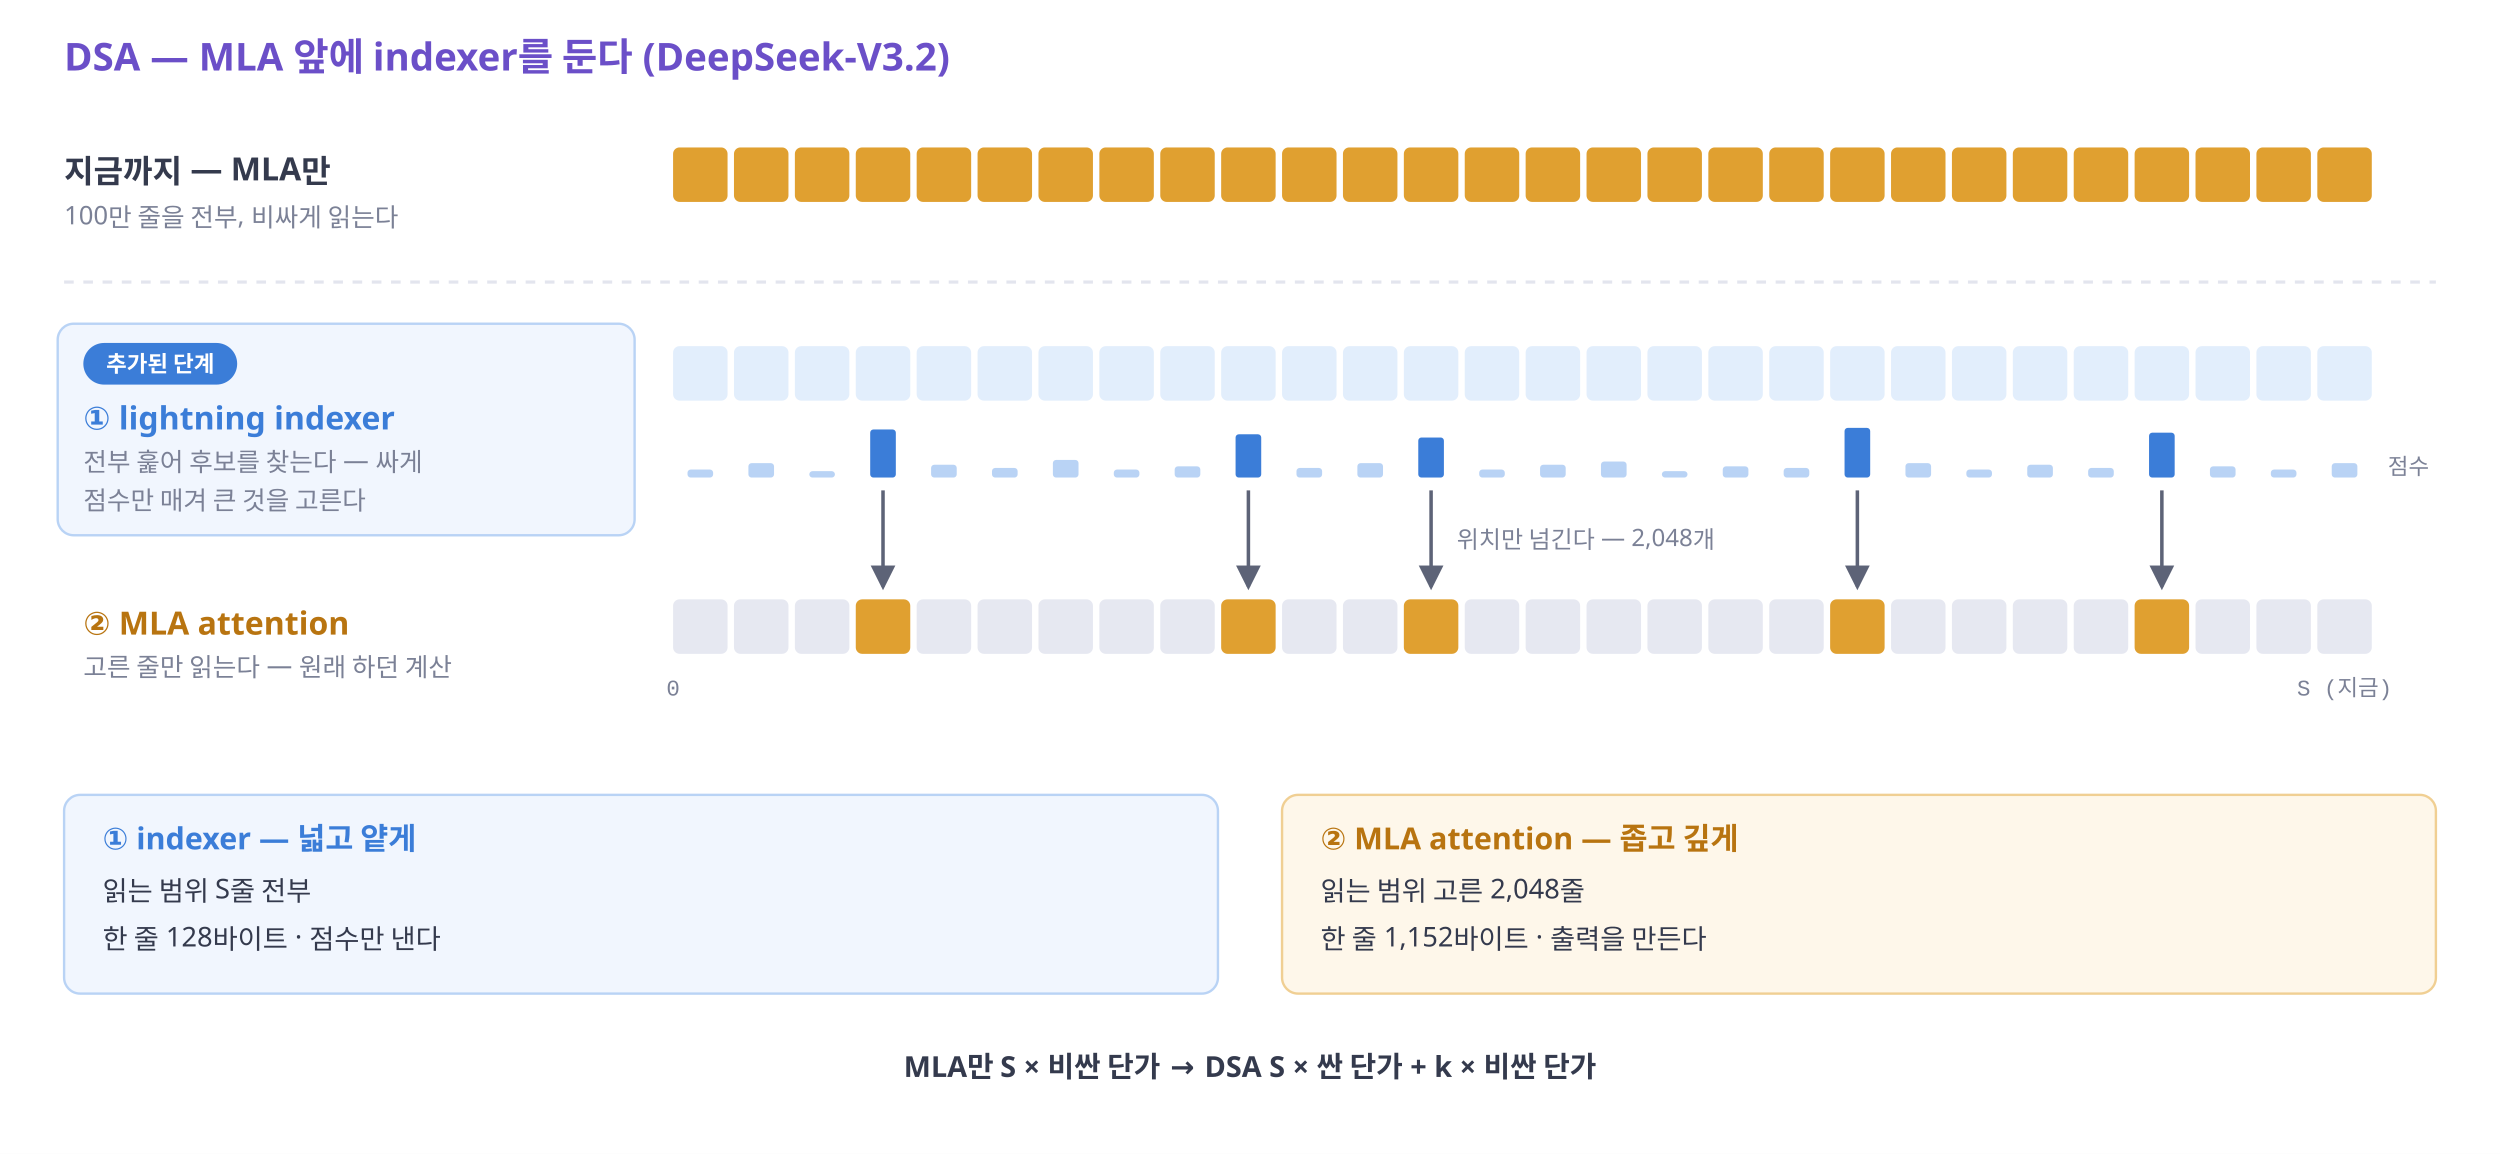
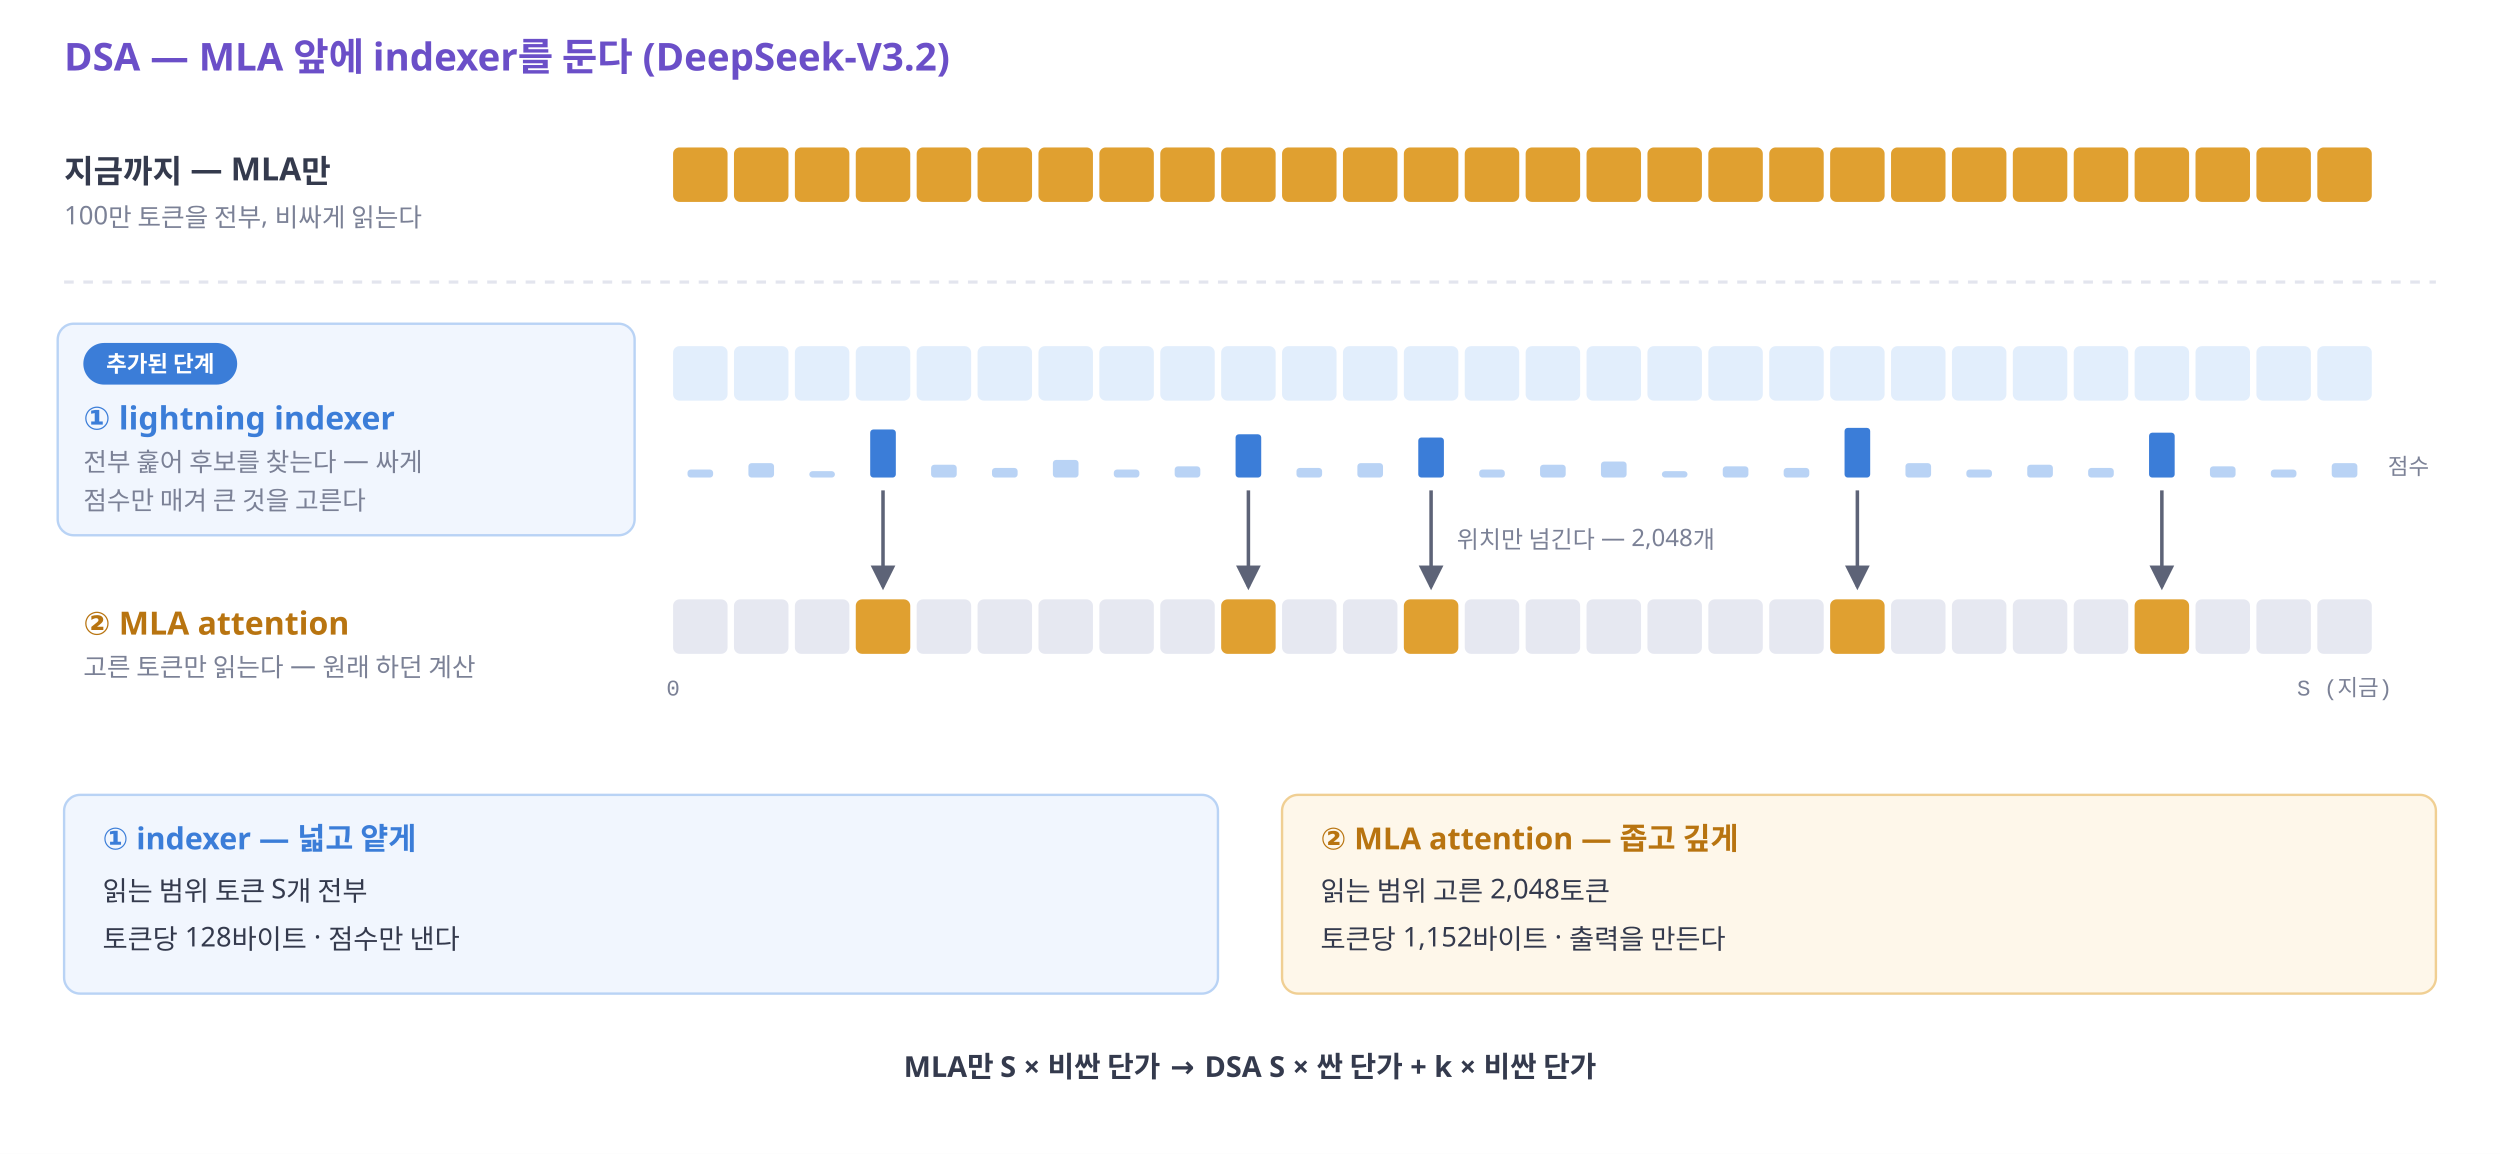
<svg xmlns="http://www.w3.org/2000/svg" viewBox="0 0 1560 720" width="1560" height="720">
  <defs>
    <marker id="ah" viewBox="0 0 10 10" refX="8.5" refY="5" markerWidth="7" markerHeight="7" orient="auto-start-reverse">
      <path d="M0,0 L10,5 L0,10 z" fill="#5d6377" />
    </marker>
  </defs>
  <rect width="100%" height="100%" fill="#ffffff" />
  <text x="40" y="44" font-family="'Noto Sans KR','Malgun Gothic',sans-serif" font-size="24" text-anchor="start" font-weight="700" fill="#6b4fc8">DSA — MLA 앞에 indexer를 둔다 (DeepSeek-V3.2)</text>
  <text x="40" y="114" font-family="'Noto Sans KR','Malgun Gothic',sans-serif" font-size="20" text-anchor="start" font-weight="700" fill="#343a4d">지금까지 — MLA만</text>
-   <text x="40" y="140" font-family="'Noto Sans KR','Malgun Gothic',sans-serif" font-size="16" text-anchor="start" font-weight="400" fill="#7b8196">100만 줄을 전부, 비싸게 읽는다</text>
+   <text x="40" y="140" font-family="'Noto Sans KR','Malgun Gothic',sans-serif" font-size="16" text-anchor="start" font-weight="400" fill="#7b8196">100만 토큰을 전부, 비싸게 읽는다</text>
  <rect x="420" y="92" width="34" height="34" rx="4" fill="#e0a030" stroke="none" stroke-width="2" />
  <rect x="458" y="92" width="34" height="34" rx="4" fill="#e0a030" stroke="none" stroke-width="2" />
  <rect x="496" y="92" width="34" height="34" rx="4" fill="#e0a030" stroke="none" stroke-width="2" />
  <rect x="534" y="92" width="34" height="34" rx="4" fill="#e0a030" stroke="none" stroke-width="2" />
  <rect x="572" y="92" width="34" height="34" rx="4" fill="#e0a030" stroke="none" stroke-width="2" />
  <rect x="610" y="92" width="34" height="34" rx="4" fill="#e0a030" stroke="none" stroke-width="2" />
  <rect x="648" y="92" width="34" height="34" rx="4" fill="#e0a030" stroke="none" stroke-width="2" />
  <rect x="686" y="92" width="34" height="34" rx="4" fill="#e0a030" stroke="none" stroke-width="2" />
  <rect x="724" y="92" width="34" height="34" rx="4" fill="#e0a030" stroke="none" stroke-width="2" />
  <rect x="762" y="92" width="34" height="34" rx="4" fill="#e0a030" stroke="none" stroke-width="2" />
  <rect x="800" y="92" width="34" height="34" rx="4" fill="#e0a030" stroke="none" stroke-width="2" />
  <rect x="838" y="92" width="34" height="34" rx="4" fill="#e0a030" stroke="none" stroke-width="2" />
  <rect x="876" y="92" width="34" height="34" rx="4" fill="#e0a030" stroke="none" stroke-width="2" />
  <rect x="914" y="92" width="34" height="34" rx="4" fill="#e0a030" stroke="none" stroke-width="2" />
  <rect x="952" y="92" width="34" height="34" rx="4" fill="#e0a030" stroke="none" stroke-width="2" />
  <rect x="990" y="92" width="34" height="34" rx="4" fill="#e0a030" stroke="none" stroke-width="2" />
  <rect x="1028" y="92" width="34" height="34" rx="4" fill="#e0a030" stroke="none" stroke-width="2" />
  <rect x="1066" y="92" width="34" height="34" rx="4" fill="#e0a030" stroke="none" stroke-width="2" />
  <rect x="1104" y="92" width="34" height="34" rx="4" fill="#e0a030" stroke="none" stroke-width="2" />
  <rect x="1142" y="92" width="34" height="34" rx="4" fill="#e0a030" stroke="none" stroke-width="2" />
  <rect x="1180" y="92" width="34" height="34" rx="4" fill="#e0a030" stroke="none" stroke-width="2" />
  <rect x="1218" y="92" width="34" height="34" rx="4" fill="#e0a030" stroke="none" stroke-width="2" />
  <rect x="1256" y="92" width="34" height="34" rx="4" fill="#e0a030" stroke="none" stroke-width="2" />
  <rect x="1294" y="92" width="34" height="34" rx="4" fill="#e0a030" stroke="none" stroke-width="2" />
  <rect x="1332" y="92" width="34" height="34" rx="4" fill="#e0a030" stroke="none" stroke-width="2" />
  <rect x="1370" y="92" width="34" height="34" rx="4" fill="#e0a030" stroke="none" stroke-width="2" />
  <rect x="1408" y="92" width="34" height="34" rx="4" fill="#e0a030" stroke="none" stroke-width="2" />
  <rect x="1446" y="92" width="34" height="34" rx="4" fill="#e0a030" stroke="none" stroke-width="2" />
  <line x1="40" y1="176" x2="1520" y2="176" stroke="#e3e5ee" stroke-width="2" stroke-dasharray="6 6" />
  <rect x="36" y="202" width="360" height="132" rx="10" fill="#f1f6fe" stroke="#b9d3f5" stroke-width="1.5" />
  <rect x="52" y="214" width="96" height="26" rx="13" fill="#3b7dd8" stroke="none" stroke-width="2" />
  <text x="100" y="232" font-family="'Noto Sans KR','Malgun Gothic',sans-serif" font-size="14" text-anchor="middle" font-weight="700" fill="#ffffff">추가된 단계</text>
  <text x="52" y="268" font-family="'Noto Sans KR','Malgun Gothic',sans-serif" font-size="20" text-anchor="start" font-weight="700" fill="#3b7dd8">① lightning indexer</text>
  <text x="52" y="294" font-family="'Noto Sans KR','Malgun Gothic',sans-serif" font-size="16" text-anchor="start" font-weight="400" fill="#7b8196">전부 훑어 후보를 찾는다 — 싸게</text>
  <text x="52" y="318" font-family="'Noto Sans KR','Malgun Gothic',sans-serif" font-size="16" text-anchor="start" font-weight="400" fill="#7b8196">점수만 매겨 큰 것을 고른다</text>
  <rect x="420" y="216" width="34" height="34" rx="4" fill="#e2eefc" stroke="none" stroke-width="2" />
  <rect x="458" y="216" width="34" height="34" rx="4" fill="#e2eefc" stroke="none" stroke-width="2" />
  <rect x="496" y="216" width="34" height="34" rx="4" fill="#e2eefc" stroke="none" stroke-width="2" />
  <rect x="534" y="216" width="34" height="34" rx="4" fill="#e2eefc" stroke="none" stroke-width="2" />
  <rect x="572" y="216" width="34" height="34" rx="4" fill="#e2eefc" stroke="none" stroke-width="2" />
  <rect x="610" y="216" width="34" height="34" rx="4" fill="#e2eefc" stroke="none" stroke-width="2" />
  <rect x="648" y="216" width="34" height="34" rx="4" fill="#e2eefc" stroke="none" stroke-width="2" />
  <rect x="686" y="216" width="34" height="34" rx="4" fill="#e2eefc" stroke="none" stroke-width="2" />
  <rect x="724" y="216" width="34" height="34" rx="4" fill="#e2eefc" stroke="none" stroke-width="2" />
  <rect x="762" y="216" width="34" height="34" rx="4" fill="#e2eefc" stroke="none" stroke-width="2" />
  <rect x="800" y="216" width="34" height="34" rx="4" fill="#e2eefc" stroke="none" stroke-width="2" />
  <rect x="838" y="216" width="34" height="34" rx="4" fill="#e2eefc" stroke="none" stroke-width="2" />
  <rect x="876" y="216" width="34" height="34" rx="4" fill="#e2eefc" stroke="none" stroke-width="2" />
  <rect x="914" y="216" width="34" height="34" rx="4" fill="#e2eefc" stroke="none" stroke-width="2" />
  <rect x="952" y="216" width="34" height="34" rx="4" fill="#e2eefc" stroke="none" stroke-width="2" />
  <rect x="990" y="216" width="34" height="34" rx="4" fill="#e2eefc" stroke="none" stroke-width="2" />
  <rect x="1028" y="216" width="34" height="34" rx="4" fill="#e2eefc" stroke="none" stroke-width="2" />
  <rect x="1066" y="216" width="34" height="34" rx="4" fill="#e2eefc" stroke="none" stroke-width="2" />
  <rect x="1104" y="216" width="34" height="34" rx="4" fill="#e2eefc" stroke="none" stroke-width="2" />
  <rect x="1142" y="216" width="34" height="34" rx="4" fill="#e2eefc" stroke="none" stroke-width="2" />
  <rect x="1180" y="216" width="34" height="34" rx="4" fill="#e2eefc" stroke="none" stroke-width="2" />
  <rect x="1218" y="216" width="34" height="34" rx="4" fill="#e2eefc" stroke="none" stroke-width="2" />
  <rect x="1256" y="216" width="34" height="34" rx="4" fill="#e2eefc" stroke="none" stroke-width="2" />
  <rect x="1294" y="216" width="34" height="34" rx="4" fill="#e2eefc" stroke="none" stroke-width="2" />
  <rect x="1332" y="216" width="34" height="34" rx="4" fill="#e2eefc" stroke="none" stroke-width="2" />
  <rect x="1370" y="216" width="34" height="34" rx="4" fill="#e2eefc" stroke="none" stroke-width="2" />
  <rect x="1408" y="216" width="34" height="34" rx="4" fill="#e2eefc" stroke="none" stroke-width="2" />
  <rect x="1446" y="216" width="34" height="34" rx="4" fill="#e2eefc" stroke="none" stroke-width="2" />
  <rect x="429.0" y="293" width="16" height="5" rx="2" fill="#b9d3f5" stroke="none" stroke-width="2" />
  <rect x="467.0" y="289" width="16" height="9" rx="2" fill="#b9d3f5" stroke="none" stroke-width="2" />
  <rect x="505.0" y="294" width="16" height="4" rx="2" fill="#b9d3f5" stroke="none" stroke-width="2" />
  <rect x="543.0" y="268" width="16" height="30" rx="2" fill="#3b7dd8" stroke="none" stroke-width="2" />
  <rect x="581.0" y="290" width="16" height="8" rx="2" fill="#b9d3f5" stroke="none" stroke-width="2" />
  <rect x="619.0" y="292" width="16" height="6" rx="2" fill="#b9d3f5" stroke="none" stroke-width="2" />
  <rect x="657.0" y="287" width="16" height="11" rx="2" fill="#b9d3f5" stroke="none" stroke-width="2" />
  <rect x="695.0" y="293" width="16" height="5" rx="2" fill="#b9d3f5" stroke="none" stroke-width="2" />
  <rect x="733.0" y="291" width="16" height="7" rx="2" fill="#b9d3f5" stroke="none" stroke-width="2" />
  <rect x="771.0" y="271" width="16" height="27" rx="2" fill="#3b7dd8" stroke="none" stroke-width="2" />
  <rect x="809.0" y="292" width="16" height="6" rx="2" fill="#b9d3f5" stroke="none" stroke-width="2" />
  <rect x="847.0" y="289" width="16" height="9" rx="2" fill="#b9d3f5" stroke="none" stroke-width="2" />
  <rect x="885.0" y="273" width="16" height="25" rx="2" fill="#3b7dd8" stroke="none" stroke-width="2" />
  <rect x="923.0" y="293" width="16" height="5" rx="2" fill="#b9d3f5" stroke="none" stroke-width="2" />
  <rect x="961.0" y="290" width="16" height="8" rx="2" fill="#b9d3f5" stroke="none" stroke-width="2" />
  <rect x="999.0" y="288" width="16" height="10" rx="2" fill="#b9d3f5" stroke="none" stroke-width="2" />
  <rect x="1037.0" y="294" width="16" height="4" rx="2" fill="#b9d3f5" stroke="none" stroke-width="2" />
  <rect x="1075.0" y="291" width="16" height="7" rx="2" fill="#b9d3f5" stroke="none" stroke-width="2" />
  <rect x="1113.0" y="292" width="16" height="6" rx="2" fill="#b9d3f5" stroke="none" stroke-width="2" />
  <rect x="1151.0" y="267" width="16" height="31" rx="2" fill="#3b7dd8" stroke="none" stroke-width="2" />
  <rect x="1189.0" y="289" width="16" height="9" rx="2" fill="#b9d3f5" stroke="none" stroke-width="2" />
  <rect x="1227.0" y="293" width="16" height="5" rx="2" fill="#b9d3f5" stroke="none" stroke-width="2" />
  <rect x="1265.0" y="290" width="16" height="8" rx="2" fill="#b9d3f5" stroke="none" stroke-width="2" />
  <rect x="1303.0" y="292" width="16" height="6" rx="2" fill="#b9d3f5" stroke="none" stroke-width="2" />
  <rect x="1341.0" y="270" width="16" height="28" rx="2" fill="#3b7dd8" stroke="none" stroke-width="2" />
  <rect x="1379.0" y="291" width="16" height="7" rx="2" fill="#b9d3f5" stroke="none" stroke-width="2" />
  <rect x="1417.0" y="293" width="16" height="5" rx="2" fill="#b9d3f5" stroke="none" stroke-width="2" />
  <rect x="1455.0" y="289" width="16" height="9" rx="2" fill="#b9d3f5" stroke="none" stroke-width="2" />
  <text x="1490" y="296" font-family="'Noto Sans KR','Malgun Gothic',sans-serif" font-size="14" text-anchor="start" font-weight="400" fill="#7b8196">점수</text>
  <line x1="551.0" y1="306" x2="551.0" y2="366" stroke="#5d6377" stroke-width="2.2" marker-end="url(#ah)" />
  <line x1="779.0" y1="306" x2="779.0" y2="366" stroke="#5d6377" stroke-width="2.2" marker-end="url(#ah)" />
  <line x1="893.0" y1="306" x2="893.0" y2="366" stroke="#5d6377" stroke-width="2.2" marker-end="url(#ah)" />
  <line x1="1159.0" y1="306" x2="1159.0" y2="366" stroke="#5d6377" stroke-width="2.2" marker-end="url(#ah)" />
  <line x1="1349.0" y1="306" x2="1349.0" y2="366" stroke="#5d6377" stroke-width="2.2" marker-end="url(#ah)" />
  <text x="909.0" y="342" font-family="'Noto Sans KR','Malgun Gothic',sans-serif" font-size="15" text-anchor="start" font-weight="400" fill="#7b8196">위치만 넘긴다 — 2,048개</text>
  <text x="52" y="396" font-family="'Noto Sans KR','Malgun Gothic',sans-serif" font-size="20" text-anchor="start" font-weight="700" fill="#b87410">② MLA attention</text>
-   <text x="52" y="422" font-family="'Noto Sans KR','Malgun Gothic',sans-serif" font-size="16" text-anchor="start" font-weight="400" fill="#7b8196">고른 줄만 읽는다 — 원래 하던 계산</text>
+   <text x="52" y="422" font-family="'Noto Sans KR','Malgun Gothic',sans-serif" font-size="16" text-anchor="start" font-weight="400" fill="#7b8196">고른 토큰만 읽는다 — 원래 하던 계산</text>
  <rect x="420" y="374" width="34" height="34" rx="4" fill="#e6e8f1" stroke="none" stroke-width="2" />
  <rect x="458" y="374" width="34" height="34" rx="4" fill="#e6e8f1" stroke="none" stroke-width="2" />
  <rect x="496" y="374" width="34" height="34" rx="4" fill="#e6e8f1" stroke="none" stroke-width="2" />
  <rect x="534" y="374" width="34" height="34" rx="4" fill="#e0a030" stroke="none" stroke-width="2" />
  <rect x="572" y="374" width="34" height="34" rx="4" fill="#e6e8f1" stroke="none" stroke-width="2" />
  <rect x="610" y="374" width="34" height="34" rx="4" fill="#e6e8f1" stroke="none" stroke-width="2" />
  <rect x="648" y="374" width="34" height="34" rx="4" fill="#e6e8f1" stroke="none" stroke-width="2" />
  <rect x="686" y="374" width="34" height="34" rx="4" fill="#e6e8f1" stroke="none" stroke-width="2" />
  <rect x="724" y="374" width="34" height="34" rx="4" fill="#e6e8f1" stroke="none" stroke-width="2" />
  <rect x="762" y="374" width="34" height="34" rx="4" fill="#e0a030" stroke="none" stroke-width="2" />
  <rect x="800" y="374" width="34" height="34" rx="4" fill="#e6e8f1" stroke="none" stroke-width="2" />
  <rect x="838" y="374" width="34" height="34" rx="4" fill="#e6e8f1" stroke="none" stroke-width="2" />
  <rect x="876" y="374" width="34" height="34" rx="4" fill="#e0a030" stroke="none" stroke-width="2" />
  <rect x="914" y="374" width="34" height="34" rx="4" fill="#e6e8f1" stroke="none" stroke-width="2" />
  <rect x="952" y="374" width="34" height="34" rx="4" fill="#e6e8f1" stroke="none" stroke-width="2" />
  <rect x="990" y="374" width="34" height="34" rx="4" fill="#e6e8f1" stroke="none" stroke-width="2" />
  <rect x="1028" y="374" width="34" height="34" rx="4" fill="#e6e8f1" stroke="none" stroke-width="2" />
  <rect x="1066" y="374" width="34" height="34" rx="4" fill="#e6e8f1" stroke="none" stroke-width="2" />
  <rect x="1104" y="374" width="34" height="34" rx="4" fill="#e6e8f1" stroke="none" stroke-width="2" />
  <rect x="1142" y="374" width="34" height="34" rx="4" fill="#e0a030" stroke="none" stroke-width="2" />
  <rect x="1180" y="374" width="34" height="34" rx="4" fill="#e6e8f1" stroke="none" stroke-width="2" />
  <rect x="1218" y="374" width="34" height="34" rx="4" fill="#e6e8f1" stroke="none" stroke-width="2" />
  <rect x="1256" y="374" width="34" height="34" rx="4" fill="#e6e8f1" stroke="none" stroke-width="2" />
  <rect x="1294" y="374" width="34" height="34" rx="4" fill="#e6e8f1" stroke="none" stroke-width="2" />
  <rect x="1332" y="374" width="34" height="34" rx="4" fill="#e0a030" stroke="none" stroke-width="2" />
  <rect x="1370" y="374" width="34" height="34" rx="4" fill="#e6e8f1" stroke="none" stroke-width="2" />
  <rect x="1408" y="374" width="34" height="34" rx="4" fill="#e6e8f1" stroke="none" stroke-width="2" />
  <rect x="1446" y="374" width="34" height="34" rx="4" fill="#e6e8f1" stroke="none" stroke-width="2" />
  <text x="420" y="434" font-family="Consolas,'Courier New',monospace" font-size="14" text-anchor="middle" font-weight="400" fill="#7b8196">0</text>
  <text x="1463.0" y="434" font-family="Consolas,'Courier New',monospace" font-size="14" text-anchor="middle" font-weight="400" fill="#7b8196">S (지금)</text>
  <rect x="40" y="496" width="720" height="124" rx="10" fill="#f1f6fe" stroke="#b9d3f5" stroke-width="1.5" />
  <text x="64" y="530" font-family="'Noto Sans KR','Malgun Gothic',sans-serif" font-size="19" text-anchor="start" font-weight="700" fill="#3b7dd8">① indexer — 넓고 얕게</text>
-   <text x="64" y="562" font-family="'Noto Sans KR','Malgun Gothic',sans-serif" font-size="17" text-anchor="start" font-weight="400" fill="#343a4d">읽는 범위   S줄 전부</text>
-   <text x="64" y="592" font-family="'Noto Sans KR','Malgun Gothic',sans-serif" font-size="17" text-anchor="start" font-weight="400" fill="#343a4d">한 줄        128바이트  ·  점수만 낸다</text>
+   <text x="64" y="562" font-family="'Noto Sans KR','Malgun Gothic',sans-serif" font-size="17" text-anchor="start" font-weight="400" fill="#343a4d">읽는 범위   토큰 S개 전부</text>
+   <text x="64" y="592" font-family="'Noto Sans KR','Malgun Gothic',sans-serif" font-size="17" text-anchor="start" font-weight="400" fill="#343a4d">토큰당      128바이트  ·  점수만 낸다</text>
  <rect x="800" y="496" width="720" height="124" rx="10" fill="#fef7ea" stroke="#f0cf93" stroke-width="1.5" />
  <text x="824" y="530" font-family="'Noto Sans KR','Malgun Gothic',sans-serif" font-size="19" text-anchor="start" font-weight="700" fill="#b87410">② MLA attention — 좁고 깊게</text>
-   <text x="824" y="562" font-family="'Noto Sans KR','Malgun Gothic',sans-serif" font-size="17" text-anchor="start" font-weight="400" fill="#343a4d">읽는 범위   고른 2,048줄</text>
-   <text x="824" y="592" font-family="'Noto Sans KR','Malgun Gothic',sans-serif" font-size="17" text-anchor="start" font-weight="400" fill="#343a4d">한 줄        1,152바이트  ·  출력을 만든다</text>
+   <text x="824" y="562" font-family="'Noto Sans KR','Malgun Gothic',sans-serif" font-size="17" text-anchor="start" font-weight="400" fill="#343a4d">읽는 범위   고른 2,048토큰</text>
+   <text x="824" y="592" font-family="'Noto Sans KR','Malgun Gothic',sans-serif" font-size="17" text-anchor="start" font-weight="400" fill="#343a4d">토큰당      1,152바이트  ·  출력을 만든다</text>
  <text x="780" y="672" font-family="'Noto Sans KR','Malgun Gothic',sans-serif" font-size="18" text-anchor="middle" font-weight="700" fill="#343a4d">MLA만   S × 비싼 단가          →          DSA   S × 싼 단가  +  k × 비싼 단가</text>
</svg>
